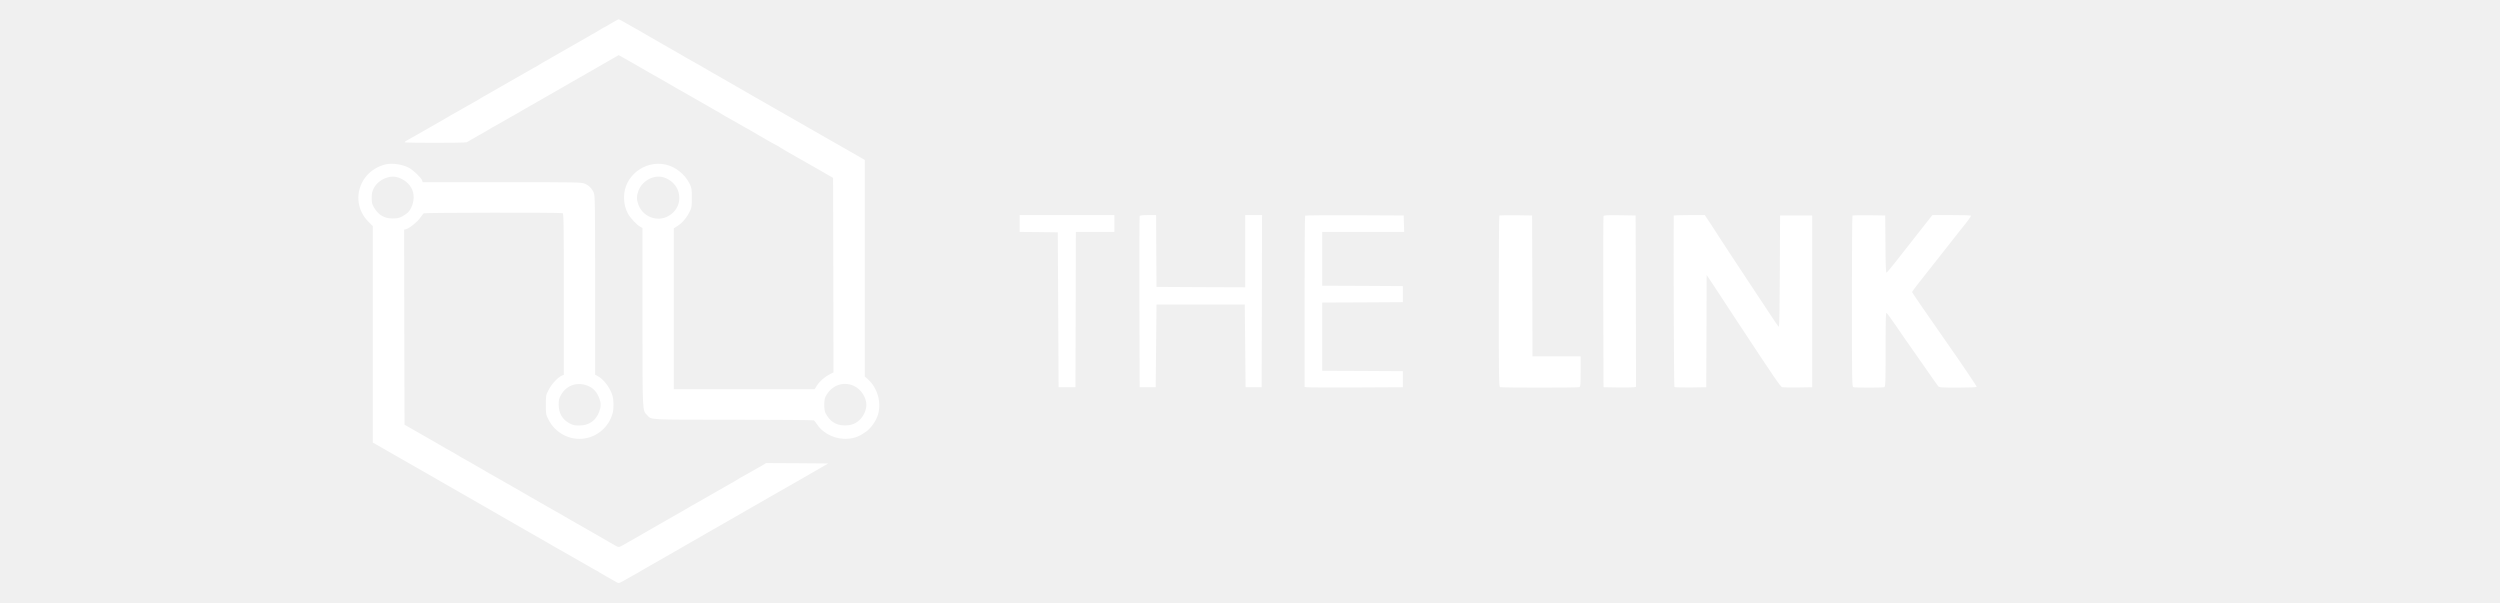
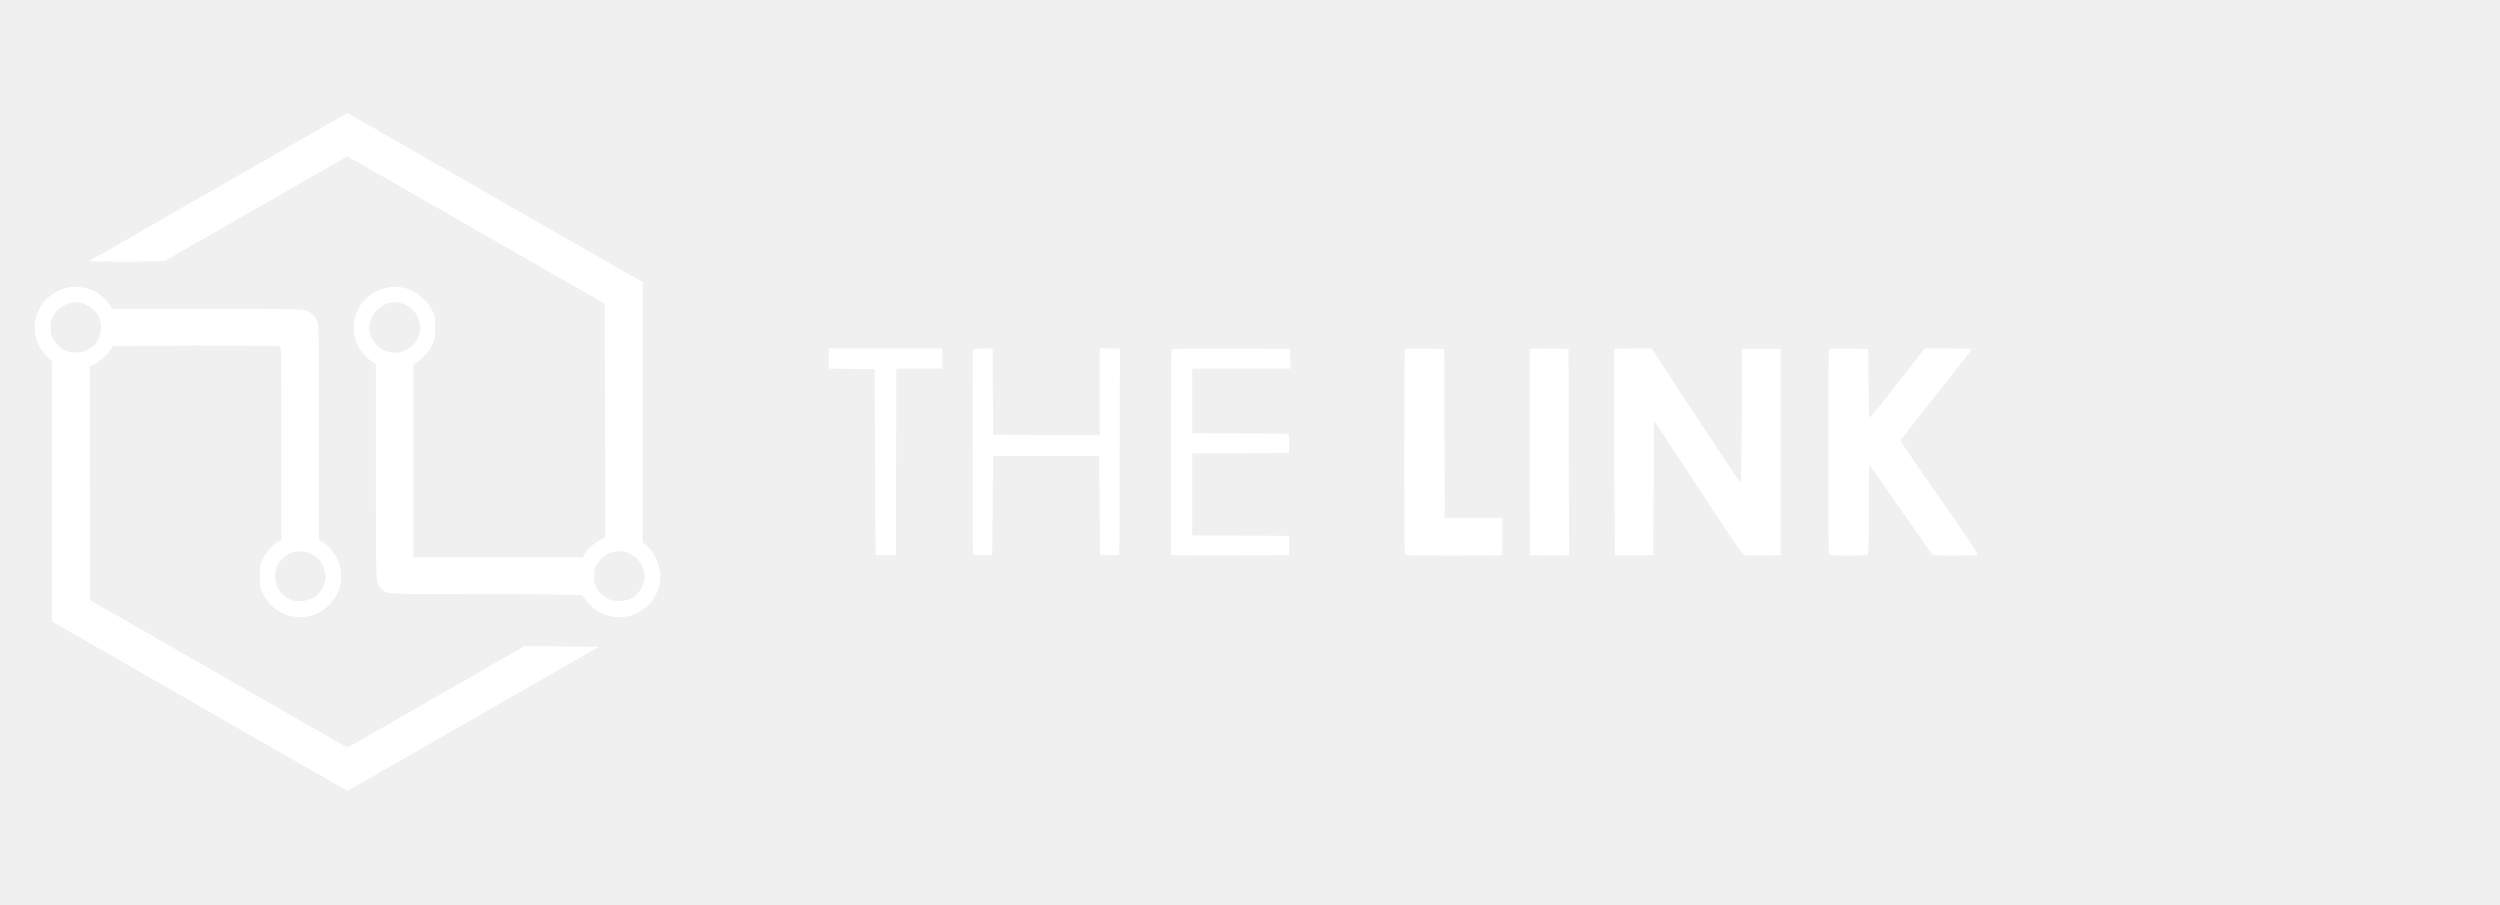
- <svg xmlns="http://www.w3.org/2000/svg" version="1.0" width="732" height="176.472" viewBox="-150 0 2594 751" preserveAspectRatio="xMidYMid meet">
+ <svg xmlns="http://www.w3.org/2000/svg" version="1.0" width="244" height="88.236" viewBox="0 0 2594 751" preserveAspectRatio="xMidYMid meet">
  <g transform="translate(0,751) scale(0.1,-0.1)" fill="#FFFFFF" stroke="none">
    <path d="M3512 7220 c-46 -28 -86 -50 -88 -50 -3 0 -30 -16 -60 -35 -30 -19 -56 -35 -58 -35 -3 0 -50 -27 -106 -60 -56 -33 -103 -60 -105 -60 -2 0 -49 -27 -105 -60 -56 -33 -103 -60 -105 -60 -2 0 -49 -27 -105 -60 -56 -33 -103 -60 -106 -60 -2 0 -28 -16 -58 -35 -30 -19 -57 -35 -60 -35 -2 0 -50 -27 -106 -60 -56 -33 -103 -60 -105 -60 -2 0 -49 -27 -105 -60 -56 -33 -103 -60 -105 -60 -2 0 -49 -27 -105 -60 -56 -33 -103 -60 -106 -60 -2 0 -28 -16 -58 -35 -30 -19 -57 -35 -60 -35 -2 0 -50 -27 -106 -60 -56 -33 -103 -60 -105 -60 -2 0 -36 -19 -77 -43 -40 -24 -93 -55 -118 -69 -42 -24 -146 -83 -222 -127 -126 -72 -206 -117 -222 -126 -10 -5 -19 -14 -20 -18 -1 -9 746 -9 771 0 10 4 35 17 56 31 22 13 60 35 85 49 100 56 112 63 151 87 22 15 43 26 45 26 2 0 50 27 106 60 56 33 103 60 105 60 2 0 36 19 77 43 40 24 93 55 118 69 25 14 152 86 282 161 131 75 254 146 275 158 21 12 67 38 103 59 36 21 81 47 100 57 19 11 116 66 214 123 l179 103 46 -25 c25 -13 107 -60 181 -103 74 -43 150 -86 168 -97 18 -10 66 -37 105 -59 40 -23 92 -53 117 -67 25 -14 78 -45 118 -69 41 -24 75 -43 77 -43 2 0 49 -27 105 -60 56 -33 103 -60 105 -60 2 0 49 -27 105 -60 56 -33 103 -60 106 -60 2 0 28 -16 58 -35 30 -19 57 -35 60 -35 2 0 50 -27 106 -60 56 -33 103 -60 105 -60 2 0 36 -19 77 -43 40 -24 93 -55 118 -69 25 -14 85 -48 134 -77 49 -28 91 -51 93 -51 3 0 17 -8 31 -19 15 -10 50 -31 77 -46 40 -22 282 -160 430 -245 17 -10 57 -33 90 -52 l60 -34 3 -1212 2 -1212 -47 -24 c-64 -33 -125 -86 -160 -141 l-28 -45 -877 0 -878 0 0 1003 0 1002 45 28 c58 37 114 101 150 174 28 55 30 65 30 178 0 113 -2 123 -30 180 -57 114 -174 207 -295 234 -262 59 -520 -143 -520 -406 0 -80 16 -144 50 -207 31 -55 111 -141 153 -162 l27 -15 0 -1108 c0 -1213 -2 -1161 58 -1224 57 -60 -7 -57 1074 -57 546 0 998 -4 1004 -8 6 -4 25 -28 43 -55 79 -116 233 -186 381 -174 88 7 145 30 228 90 62 45 124 134 147 212 44 153 -7 332 -125 438 l-40 36 0 1349 0 1349 -197 113 c-109 62 -243 139 -298 170 -55 31 -224 128 -375 215 -151 86 -290 166 -308 176 -18 11 -66 38 -105 60 -40 23 -88 50 -107 61 -19 11 -64 37 -100 58 -36 21 -82 47 -103 59 -21 12 -98 56 -170 98 -73 42 -152 87 -177 101 -25 14 -78 45 -118 69 -41 24 -75 43 -77 43 -2 0 -36 19 -77 43 -40 24 -94 55 -120 70 -25 14 -106 60 -180 103 -73 42 -153 88 -178 102 -25 14 -78 45 -118 69 -41 24 -75 43 -77 43 -2 0 -41 23 -88 50 -47 28 -89 50 -94 50 -4 -1 -46 -23 -91 -50z m657 -1922 c133 -45 208 -167 186 -300 -13 -76 -63 -143 -136 -182 -136 -75 -314 -7 -369 141 -25 68 -25 108 0 177 48 128 198 205 319 164z m2364 -2596 c88 -39 157 -143 157 -237 0 -58 -31 -132 -73 -176 -56 -58 -112 -80 -198 -80 -108 0 -187 52 -239 155 -20 39 -20 164 0 202 72 141 216 197 353 136z" />
    <path d="M705 5463 c-100 -21 -203 -86 -260 -165 -128 -173 -111 -400 42 -553 l53 -53 0 -1348 0 -1349 38 -21 c20 -11 114 -65 207 -119 94 -53 185 -106 203 -116 37 -21 158 -91 210 -120 18 -11 66 -38 105 -60 40 -23 86 -49 102 -59 212 -122 518 -297 545 -312 19 -11 64 -37 100 -58 36 -21 82 -47 103 -59 21 -12 144 -83 275 -158 130 -75 257 -147 282 -161 25 -14 78 -45 118 -69 41 -24 75 -43 77 -43 2 0 49 -27 105 -60 56 -33 103 -60 105 -60 2 0 49 -27 105 -60 56 -33 104 -60 107 -60 3 0 17 -8 31 -19 15 -10 54 -33 87 -51 90 -50 120 -67 142 -80 16 -10 30 -5 97 34 43 25 79 46 81 46 2 0 36 19 77 43 40 24 93 55 118 69 25 14 152 86 282 161 131 75 254 146 275 158 21 12 67 38 103 59 36 21 81 47 100 58 19 10 143 81 275 157 132 76 256 147 275 158 19 10 64 36 100 57 36 21 81 47 100 58 19 11 67 38 107 61 39 22 87 49 105 60 18 10 110 62 203 116 94 54 206 119 250 144 l80 46 -388 3 -387 2 -40 -25 c-22 -14 -42 -25 -44 -25 -2 0 -50 -27 -106 -60 -56 -33 -104 -60 -106 -60 -3 0 -30 -16 -60 -35 -30 -19 -56 -35 -58 -35 -3 0 -50 -27 -106 -60 -56 -33 -103 -60 -105 -60 -2 0 -49 -27 -105 -60 -56 -33 -103 -60 -105 -60 -2 0 -36 -19 -77 -43 -40 -24 -93 -55 -118 -69 -25 -14 -152 -87 -284 -162 -131 -76 -259 -149 -285 -164 -25 -14 -77 -44 -116 -66 -124 -72 -117 -70 -159 -47 -20 12 -143 83 -274 158 -130 75 -257 147 -282 161 -25 14 -78 45 -118 69 -41 24 -75 43 -77 43 -2 0 -49 27 -105 60 -56 33 -103 60 -105 60 -1 0 -76 43 -165 95 -89 52 -164 95 -165 95 -2 0 -49 27 -105 60 -56 33 -103 60 -105 60 -2 0 -36 19 -77 43 -40 24 -93 55 -118 69 -25 14 -85 48 -134 77 -49 28 -90 51 -92 51 -2 0 -28 16 -58 35 -30 19 -57 35 -60 35 -2 0 -37 19 -78 43 -40 24 -93 55 -118 69 -25 14 -77 44 -117 67 -39 22 -87 49 -105 60 -18 10 -64 37 -103 59 l-70 40 -3 1215 -2 1215 24 6 c41 10 143 92 177 143 18 26 37 51 43 55 13 9 1707 11 1730 2 14 -6 16 -104 16 -1010 l0 -1004 -22 -9 c-49 -20 -126 -101 -164 -173 -38 -73 -38 -73 -38 -193 0 -115 1 -122 33 -184 80 -158 248 -253 421 -238 180 15 333 145 379 322 15 57 13 162 -4 219 -29 96 -111 203 -185 241 l-30 16 0 1113 c0 996 -2 1118 -16 1152 -22 53 -60 93 -112 115 -42 18 -86 19 -1032 19 l-989 0 -6 21 c-11 34 -117 135 -170 161 -79 40 -201 58 -280 41z m155 -166 c92 -32 159 -99 181 -181 22 -83 -4 -189 -62 -252 -11 -12 -43 -34 -70 -49 -41 -22 -63 -27 -120 -27 -106 -1 -179 42 -236 139 -23 40 -27 59 -27 118 0 58 5 79 28 123 60 109 198 167 306 129z m2376 -2602 c59 -29 98 -75 125 -146 24 -63 24 -105 -1 -171 -41 -110 -127 -169 -245 -170 -62 0 -82 4 -126 28 -88 48 -132 125 -133 229 -1 60 3 78 29 124 70 127 217 171 351 106z" />
    <path d="M8600 4725 l0 -105 238 -2 237 -3 5 -965 5 -965 105 0 105 0 3 968 2 967 240 0 240 0 0 105 0 105 -590 0 -590 0 0 -105z" />
    <path d="M10095 4818 c-3 -7 -4 -490 -3 -1073 l3 -1060 100 0 100 0 5 515 5 515 550 0 550 0 5 -515 5 -515 100 0 100 0 3 1073 2 1072 -105 0 -105 0 0 -450 0 -450 -552 2 -553 3 -3 448 -2 447 -100 0 c-71 0 -102 -4 -105 -12z" />
    <path d="M12157 4823 c-4 -3 -7 -485 -7 -1069 l0 -1064 23 -5 c12 -3 288 -4 612 -3 l590 3 0 100 0 100 -502 3 -503 2 0 425 0 425 503 2 502 3 0 100 0 100 -502 3 -503 2 0 335 0 335 510 0 511 0 -3 103 -3 102 -611 3 c-336 1 -614 -1 -617 -5z" />
    <path d="M14577 4824 c-4 -4 -7 -485 -7 -1070 0 -959 2 -1062 16 -1068 20 -8 968 -8 988 0 14 5 16 32 16 195 l0 189 -300 0 -300 0 -2 878 -3 877 -201 3 c-110 1 -203 -1 -207 -4z" />
    <path d="M15875 4818 c-3 -7 -4 -490 -3 -1073 l3 -1060 180 -3 c99 -1 190 0 203 3 l22 5 -2 1068 -3 1067 -198 3 c-152 2 -199 0 -202 -10z" />
    <path d="M16750 4823 c-4 -360 2 -2129 8 -2135 5 -5 96 -7 203 -6 l194 3 3 700 2 699 122 -184 c67 -102 173 -264 236 -360 499 -757 562 -850 584 -855 13 -3 102 -4 198 -3 l175 3 0 1070 0 1070 -200 0 -200 0 -3 -692 c-1 -386 -6 -693 -11 -693 -9 0 -25 23 -293 430 -96 146 -233 353 -304 460 -71 107 -131 200 -134 205 -3 6 -47 74 -99 153 l-94 142 -194 0 c-106 0 -193 -3 -193 -7z" />
    <path d="M18977 4824 c-4 -4 -7 -485 -7 -1070 0 -959 2 -1062 16 -1068 20 -8 368 -8 388 0 14 5 16 56 16 472 0 406 2 464 14 452 8 -8 55 -73 105 -145 49 -71 99 -143 110 -160 12 -16 109 -156 217 -310 107 -154 201 -288 209 -297 13 -16 38 -18 244 -18 142 0 232 4 236 10 3 5 -176 271 -399 589 -223 319 -406 585 -406 591 0 6 37 58 83 115 45 57 111 141 147 186 36 46 94 120 130 165 36 45 110 140 165 210 55 70 125 159 157 198 31 39 54 74 51 79 -2 4 -111 7 -242 7 l-238 0 -194 -246 c-107 -136 -233 -297 -281 -358 -48 -61 -92 -112 -98 -114 -6 -2 -11 122 -12 355 l-3 358 -201 3 c-110 1 -203 -1 -207 -4z" />
  </g>
</svg>
